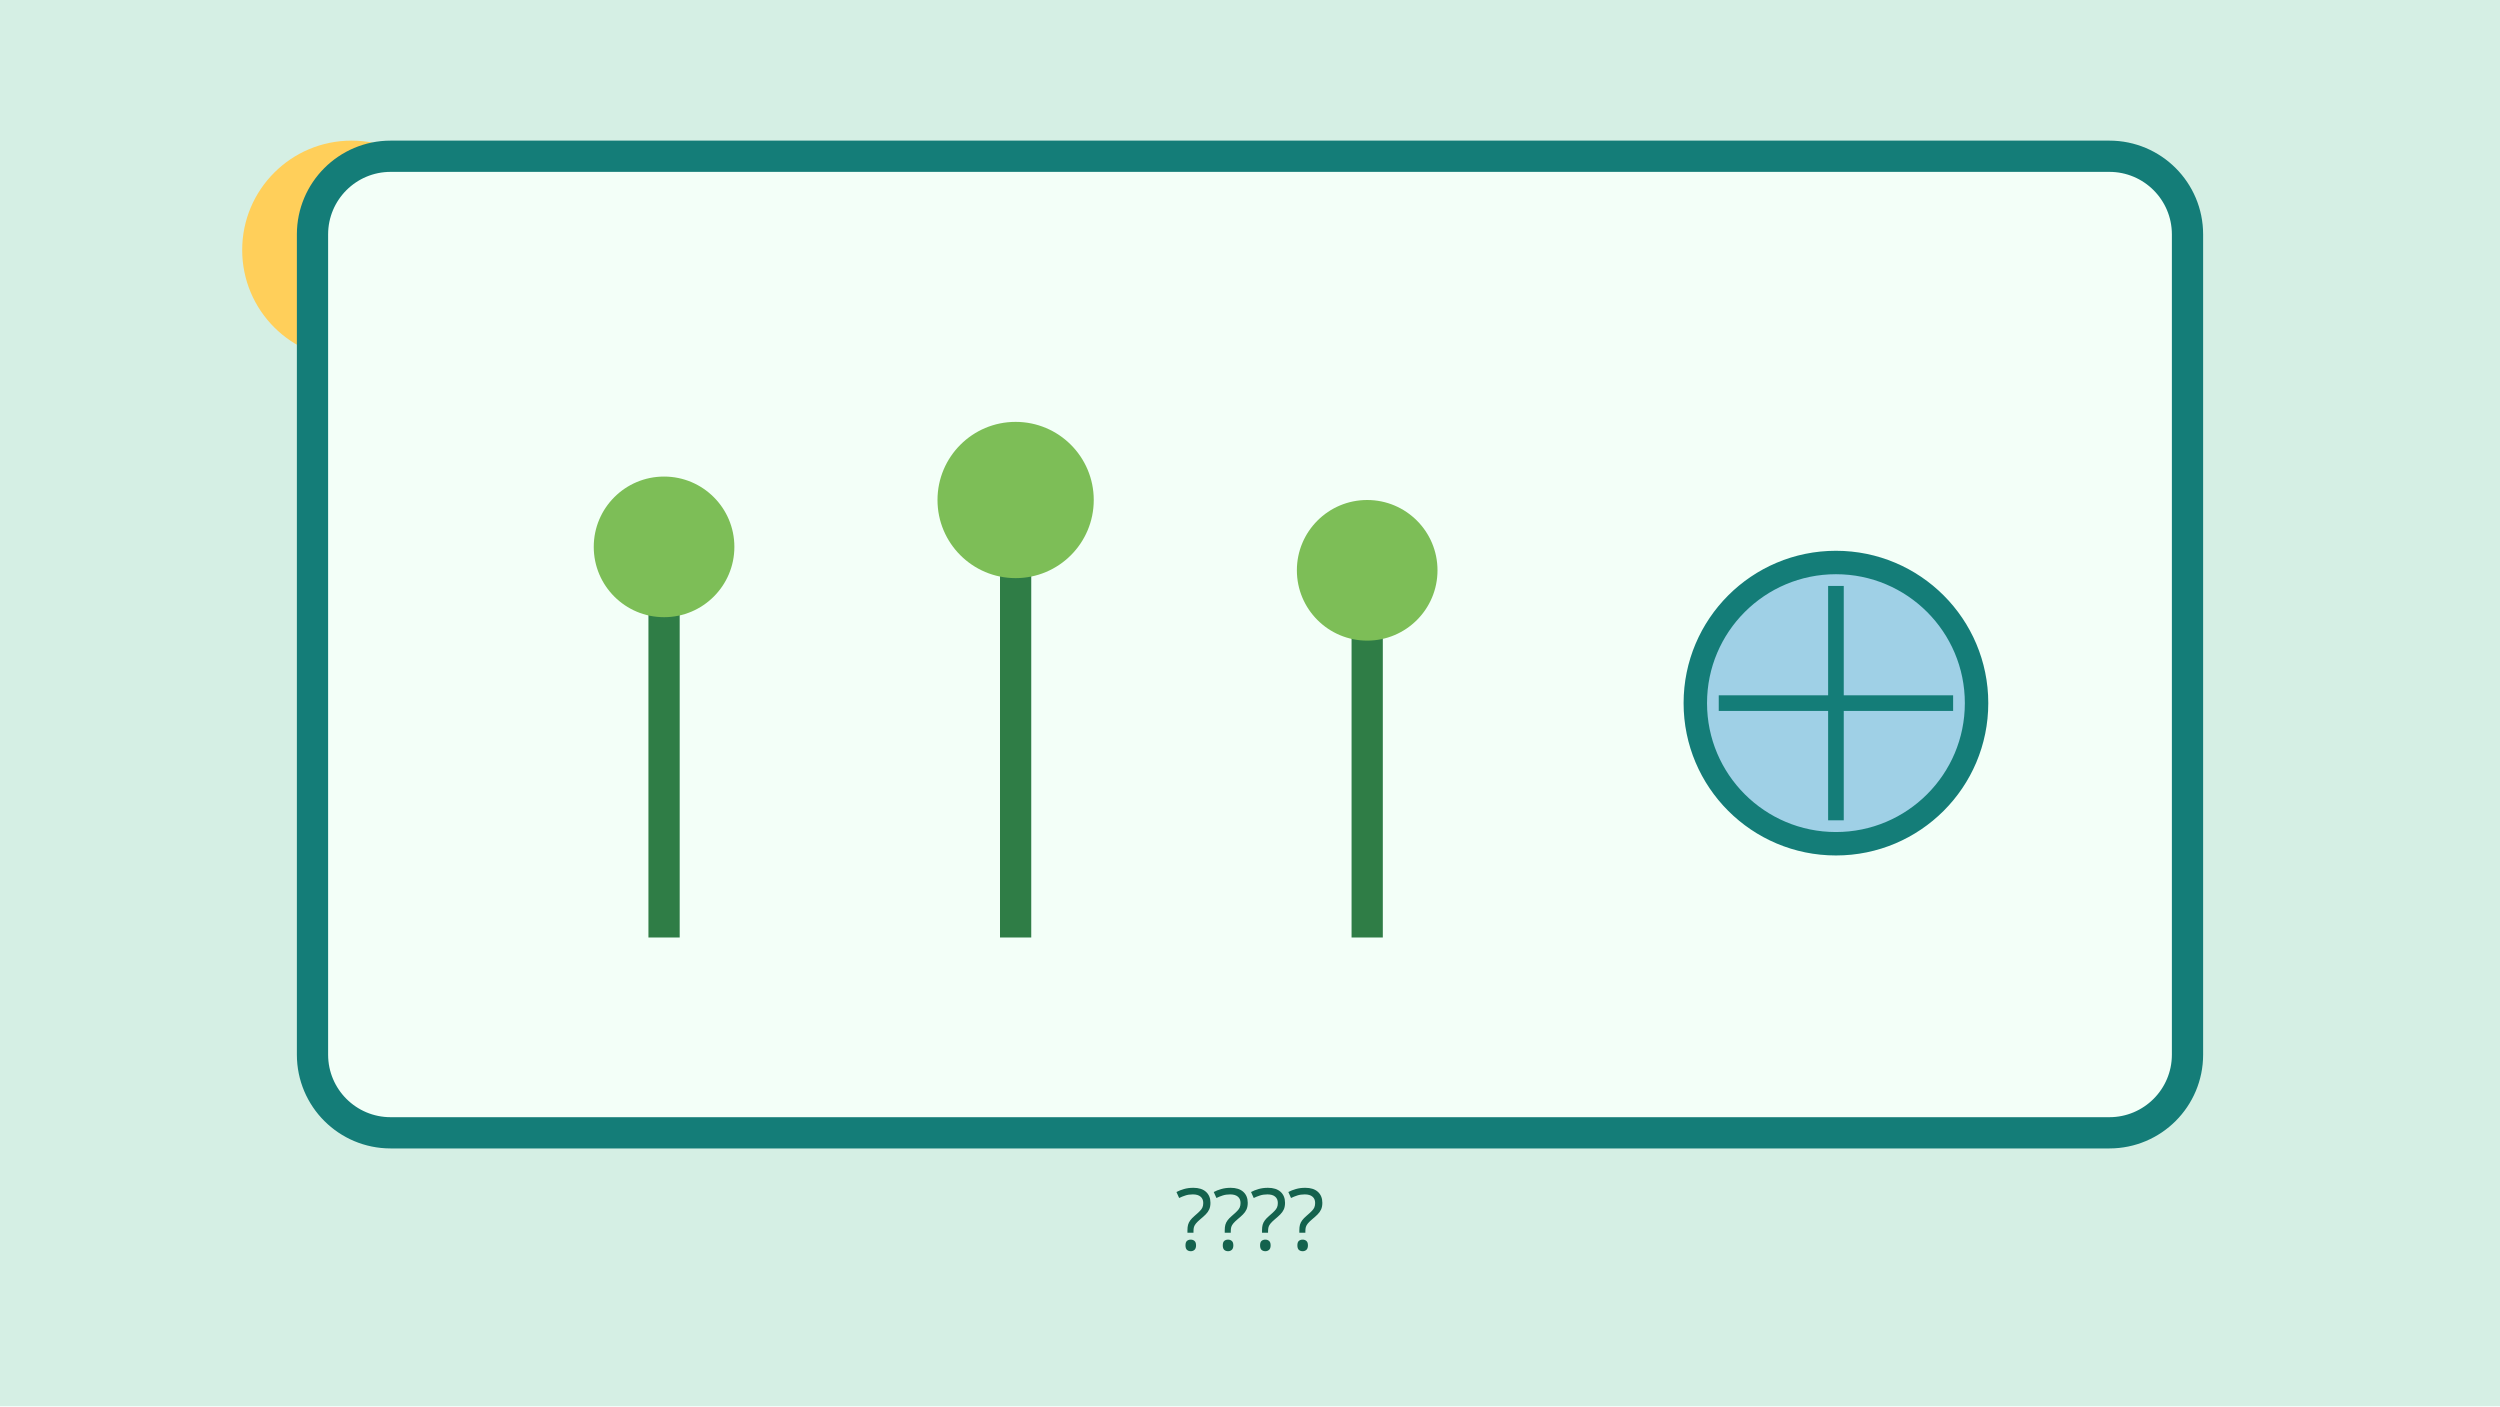
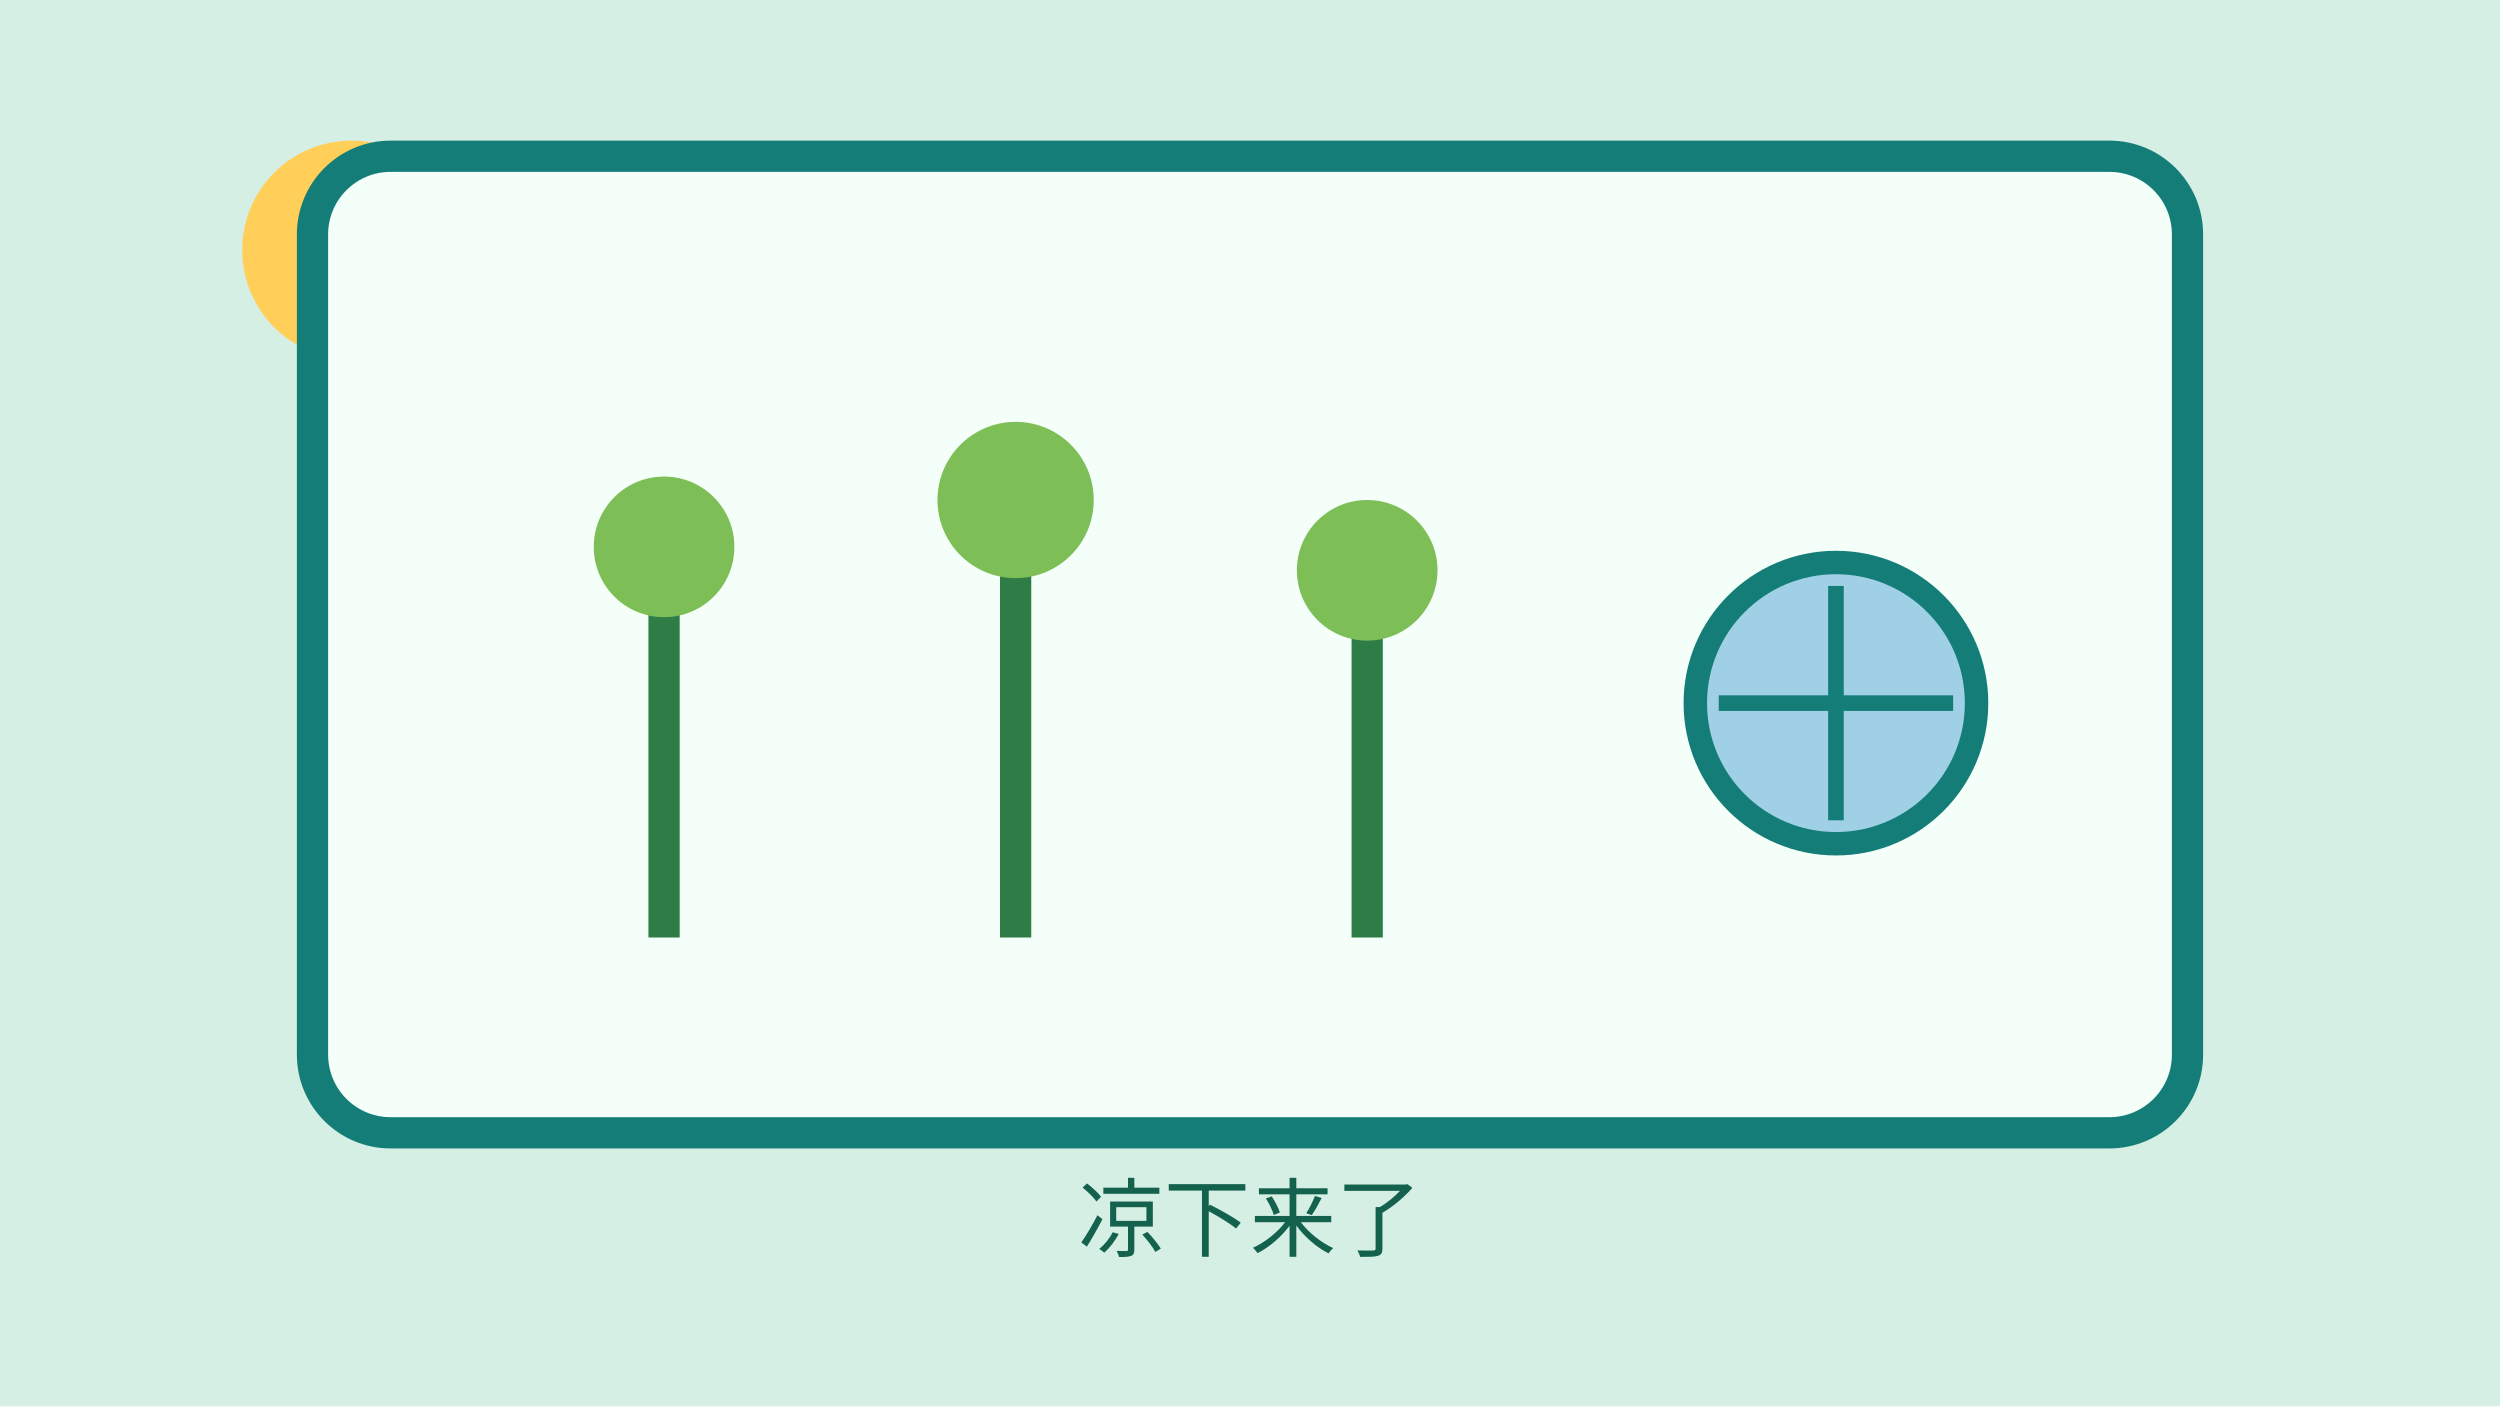
- <svg xmlns="http://www.w3.org/2000/svg" viewBox="0 0 640 360" role="img" aria-label="????">
+ <svg xmlns="http://www.w3.org/2000/svg" viewBox="0 0 640 360" role="img" aria-label="凉下来了">
  <rect width="640" height="360" fill="#d5efe4" />
  <circle cx="90" cy="64" r="28" fill="#ffcf5a" />
  <rect x="80" y="40" width="480" height="250" rx="20" fill="#f3fff8" stroke="#147d78" stroke-width="8" />
  <path d="M170 240 L170 150" stroke="#2f7d46" stroke-width="8" />
  <path d="M260 240 L260 140" stroke="#2f7d46" stroke-width="8" />
  <path d="M350 240 L350 155" stroke="#2f7d46" stroke-width="8" />
  <circle cx="170" cy="140" r="18" fill="#7dbe57" />
  <circle cx="260" cy="128" r="20" fill="#7dbe57" />
  <circle cx="350" cy="146" r="18" fill="#7dbe57" />
  <circle cx="470" cy="180" r="36" fill="#9fd0e6" stroke="#147d78" stroke-width="6" />
  <path d="M470 150 V210 M440 180 H500" stroke="#147d78" stroke-width="4" />
-   <text x="320" y="320" text-anchor="middle" font-size="22" font-family="sans-serif" fill="#14624d">????</text>
+   <text x="320" y="320" text-anchor="middle" font-size="22" font-family="WenQuanYi Micro Hei, PingFang SC, Microsoft YaHei, sans-serif" fill="#14624d">凉下来了</text>
</svg>
